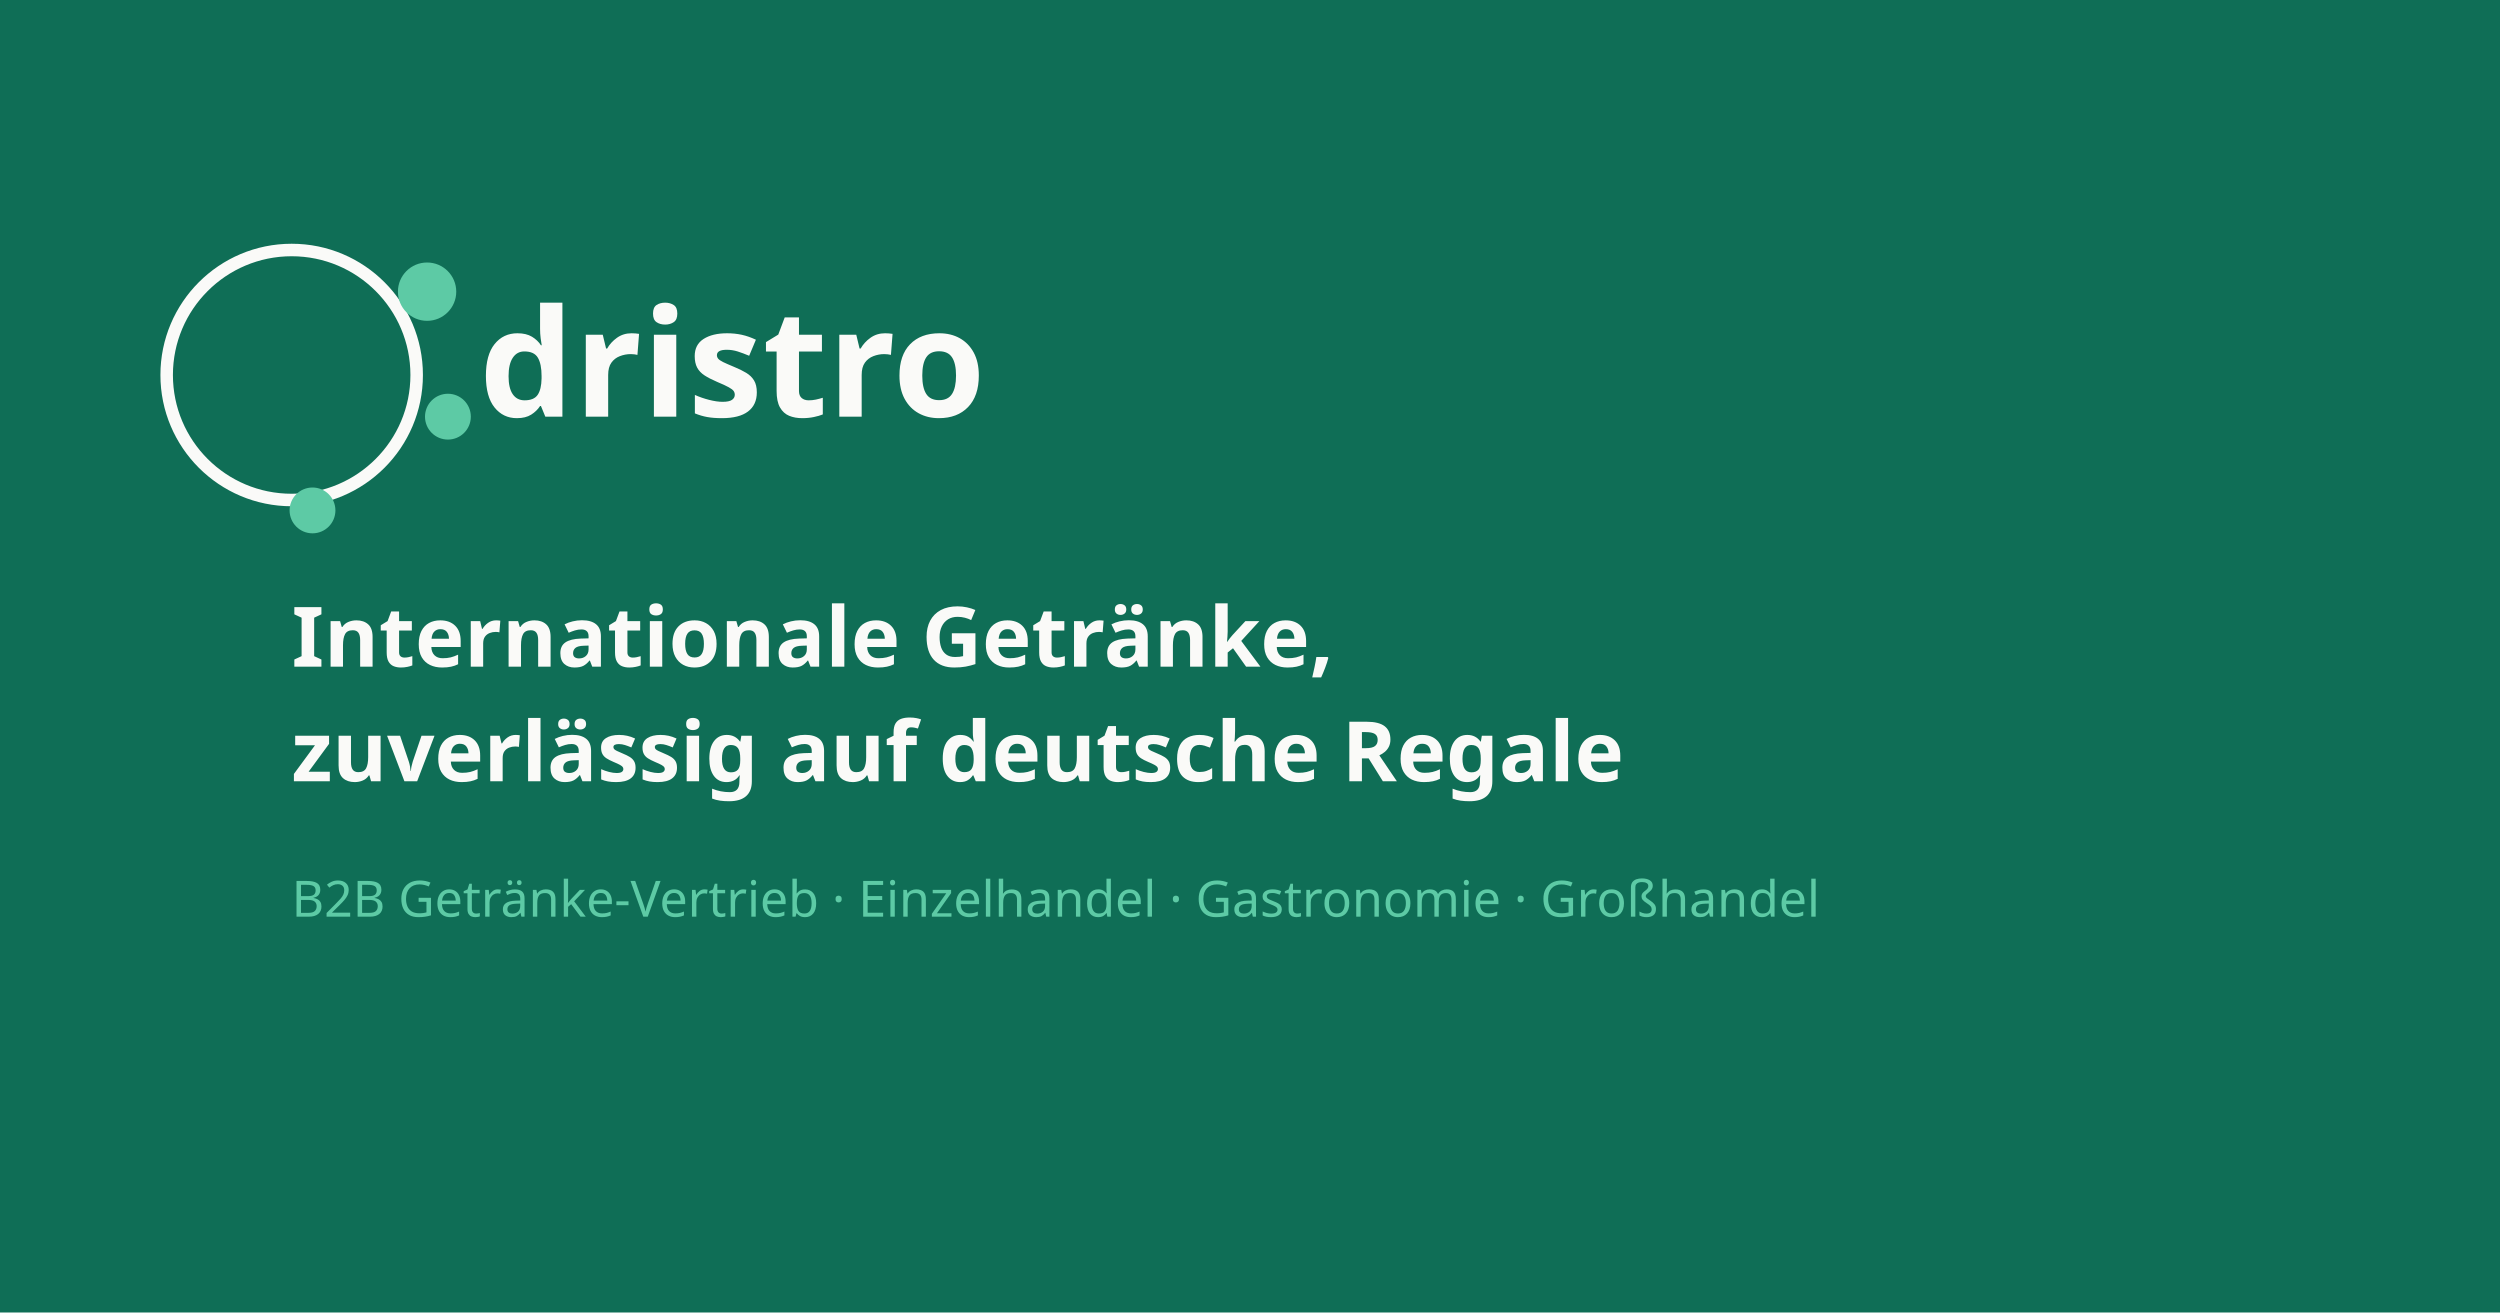
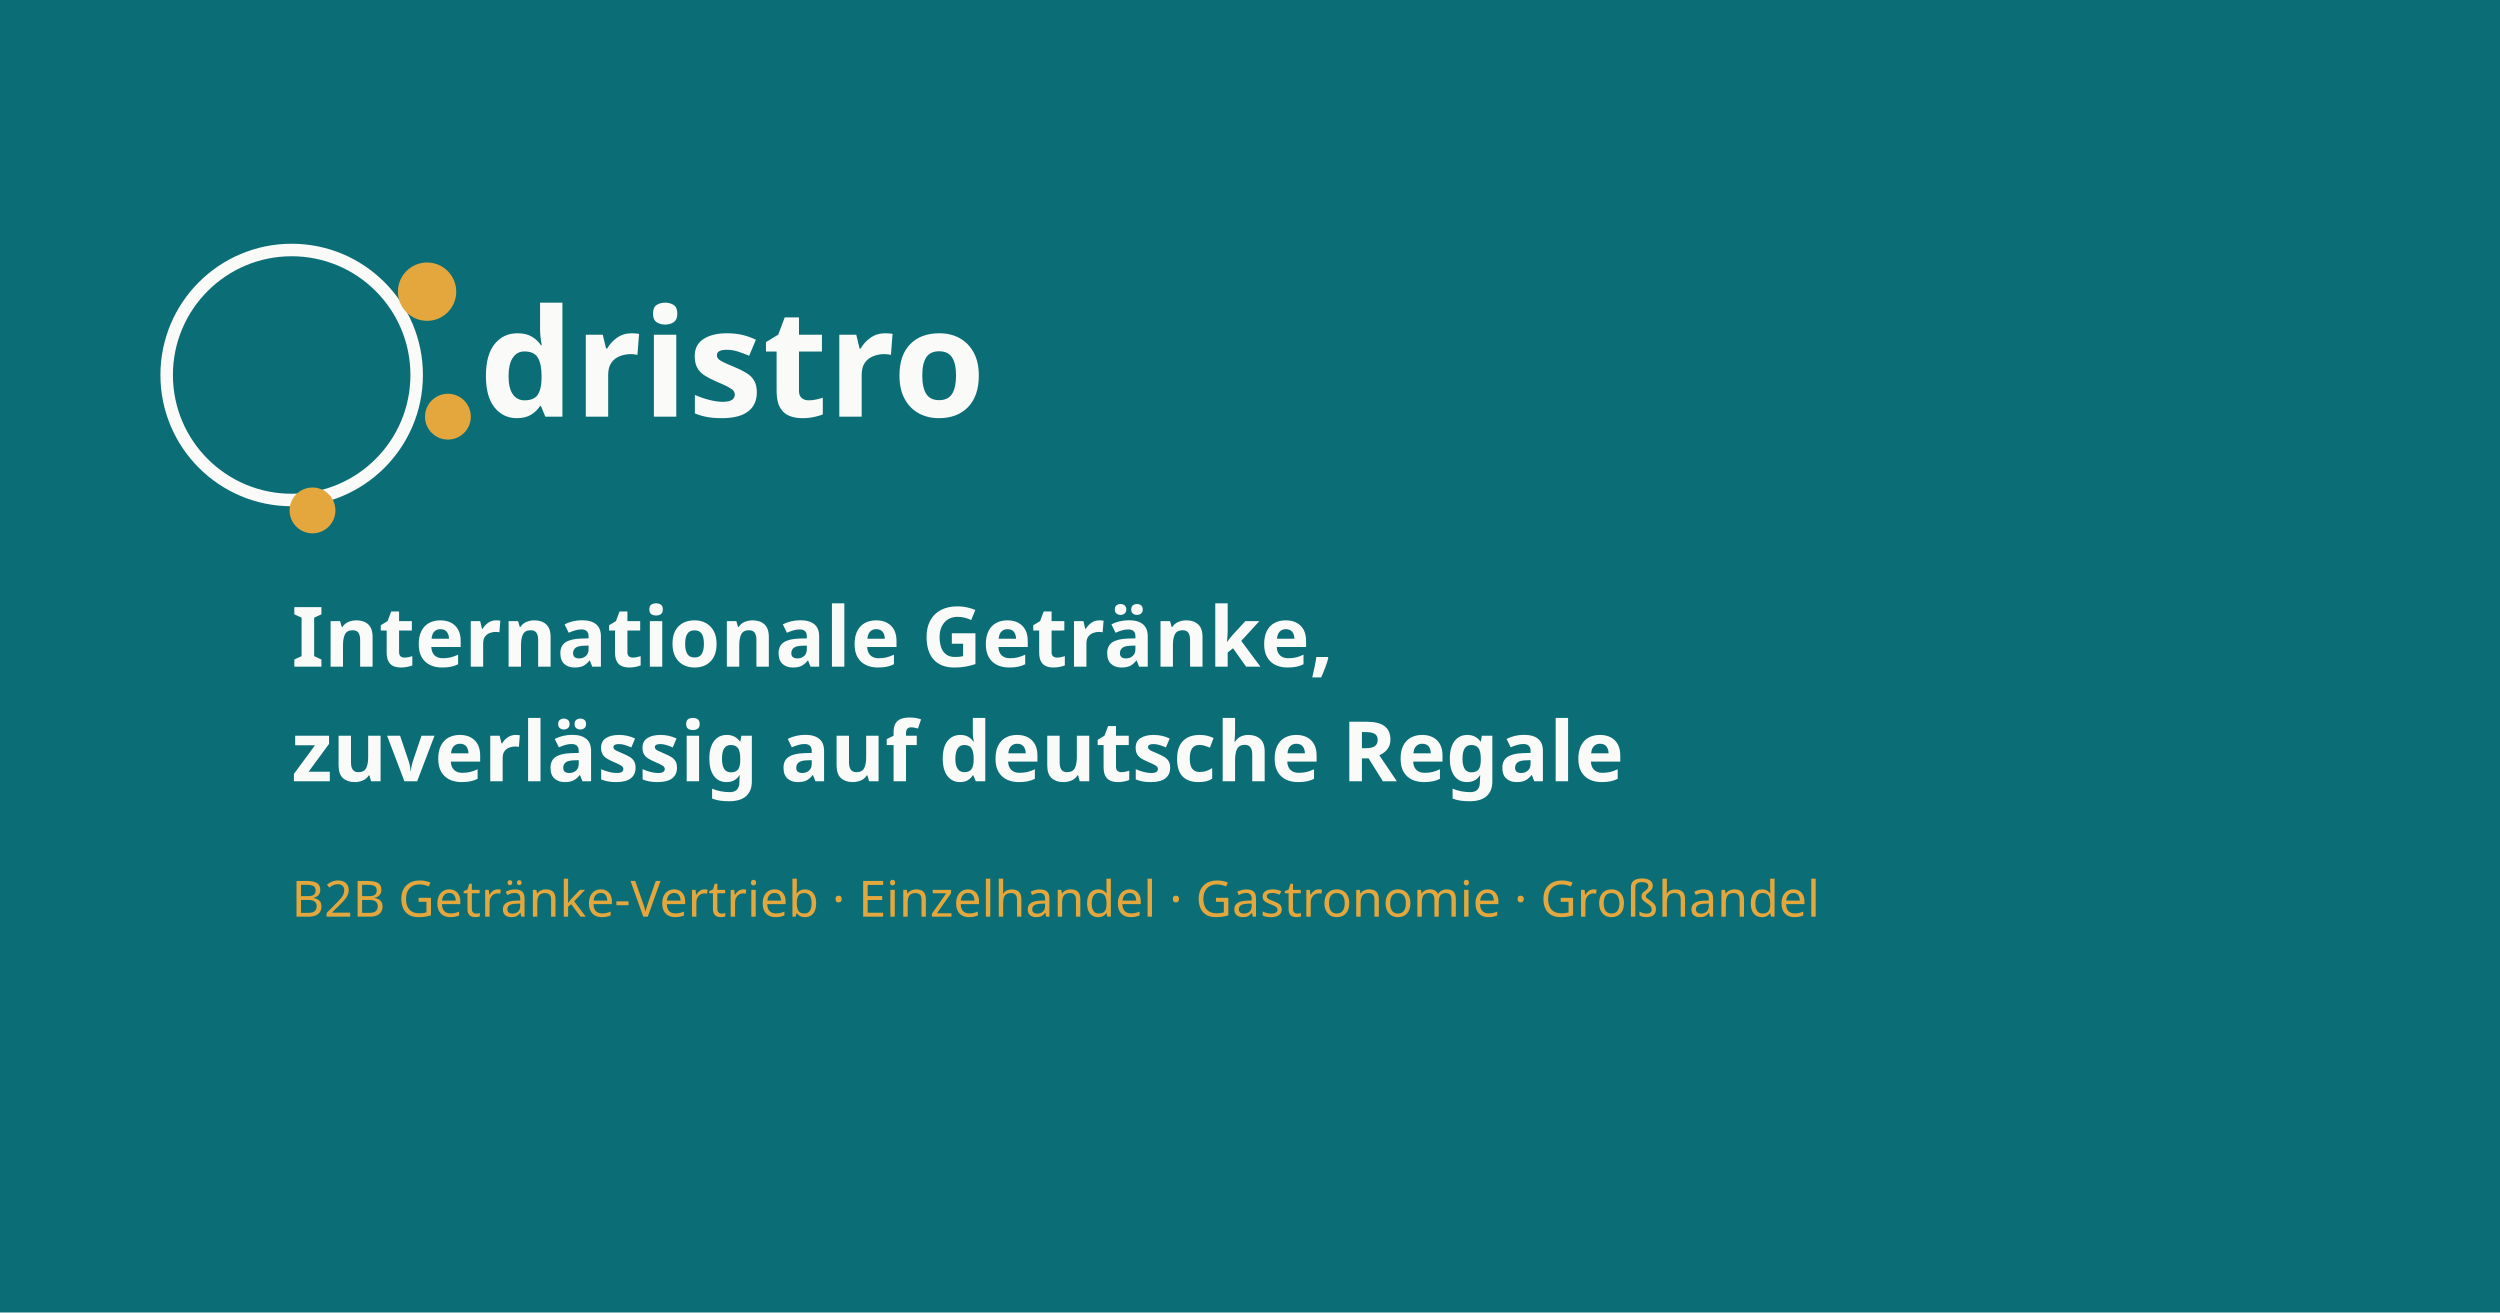
<svg xmlns="http://www.w3.org/2000/svg" width="1200" height="630" viewBox="0 0 1200 630">
-   <rect width="1200" height="630" fill="#0F6E56" />
+   <rect width="1200" height="630" fill="#0B6E76" />
  <circle cx="140" cy="180" r="60" fill="none" stroke="#FAFAF8" stroke-width="6" />
-   <circle cx="205" cy="140" r="14" fill="#5DCAA5" />
-   <circle cx="215" cy="200" r="11" fill="#5DCAA5" />
-   <circle cx="150" cy="245" r="11" fill="#5DCAA5" />
+   <circle cx="205" cy="140" r="14" fill="#E3A73E" />
+   <circle cx="215" cy="200" r="11" fill="#E3A73E" />
+   <circle cx="150" cy="245" r="11" fill="#E3A73E" />
  <text x="230" y="200" font-family="sans-serif" font-weight="800" font-size="72" fill="#FAFAF8">dristro</text>
  <text x="140" y="320" font-family="sans-serif" font-weight="700" font-size="40" fill="#FAFAF8">Internationale Getränke,</text>
  <text x="140" y="375" font-family="sans-serif" font-weight="700" font-size="40" fill="#FAFAF8">zuverlässig auf deutsche Regale</text>
-   <text x="140" y="440" font-family="sans-serif" font-size="24" fill="#5DCAA5">B2B Getränke-Vertrieb · Einzelhandel · Gastronomie · Großhandel</text>
+   <text x="140" y="440" font-family="sans-serif" font-size="24" fill="#E3A73E">B2B Getränke-Vertrieb · Einzelhandel · Gastronomie · Großhandel</text>
</svg>
